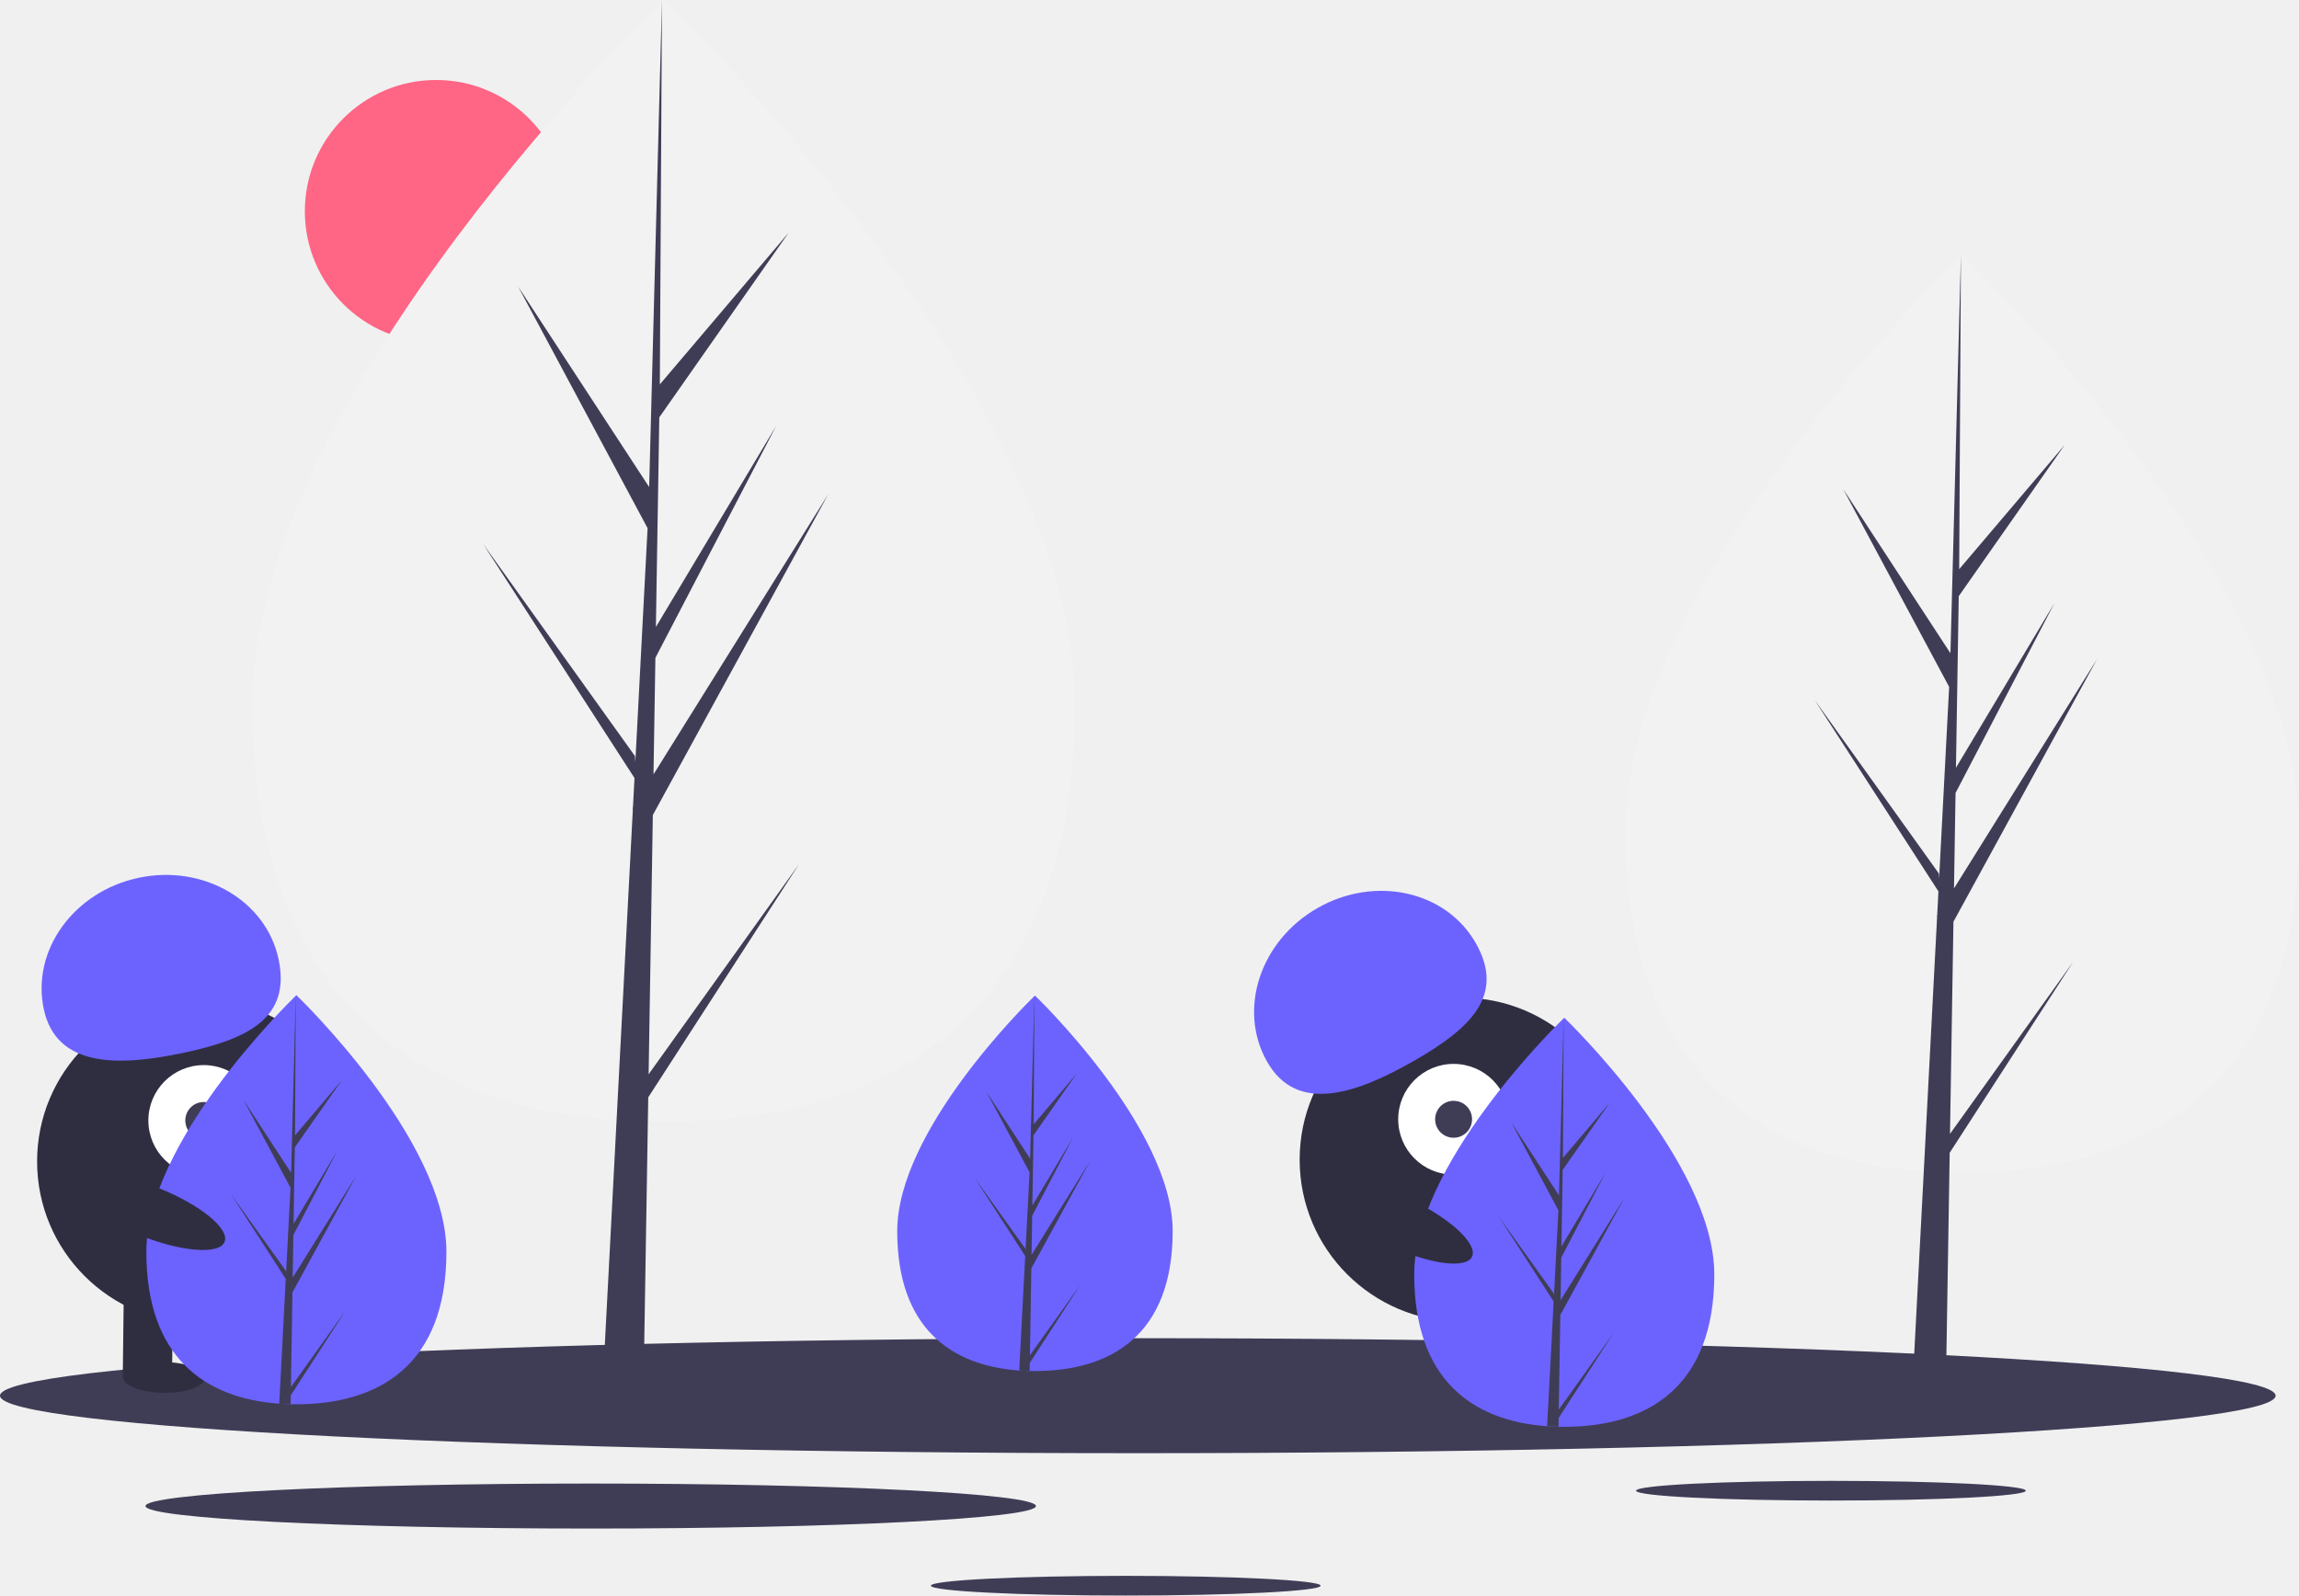
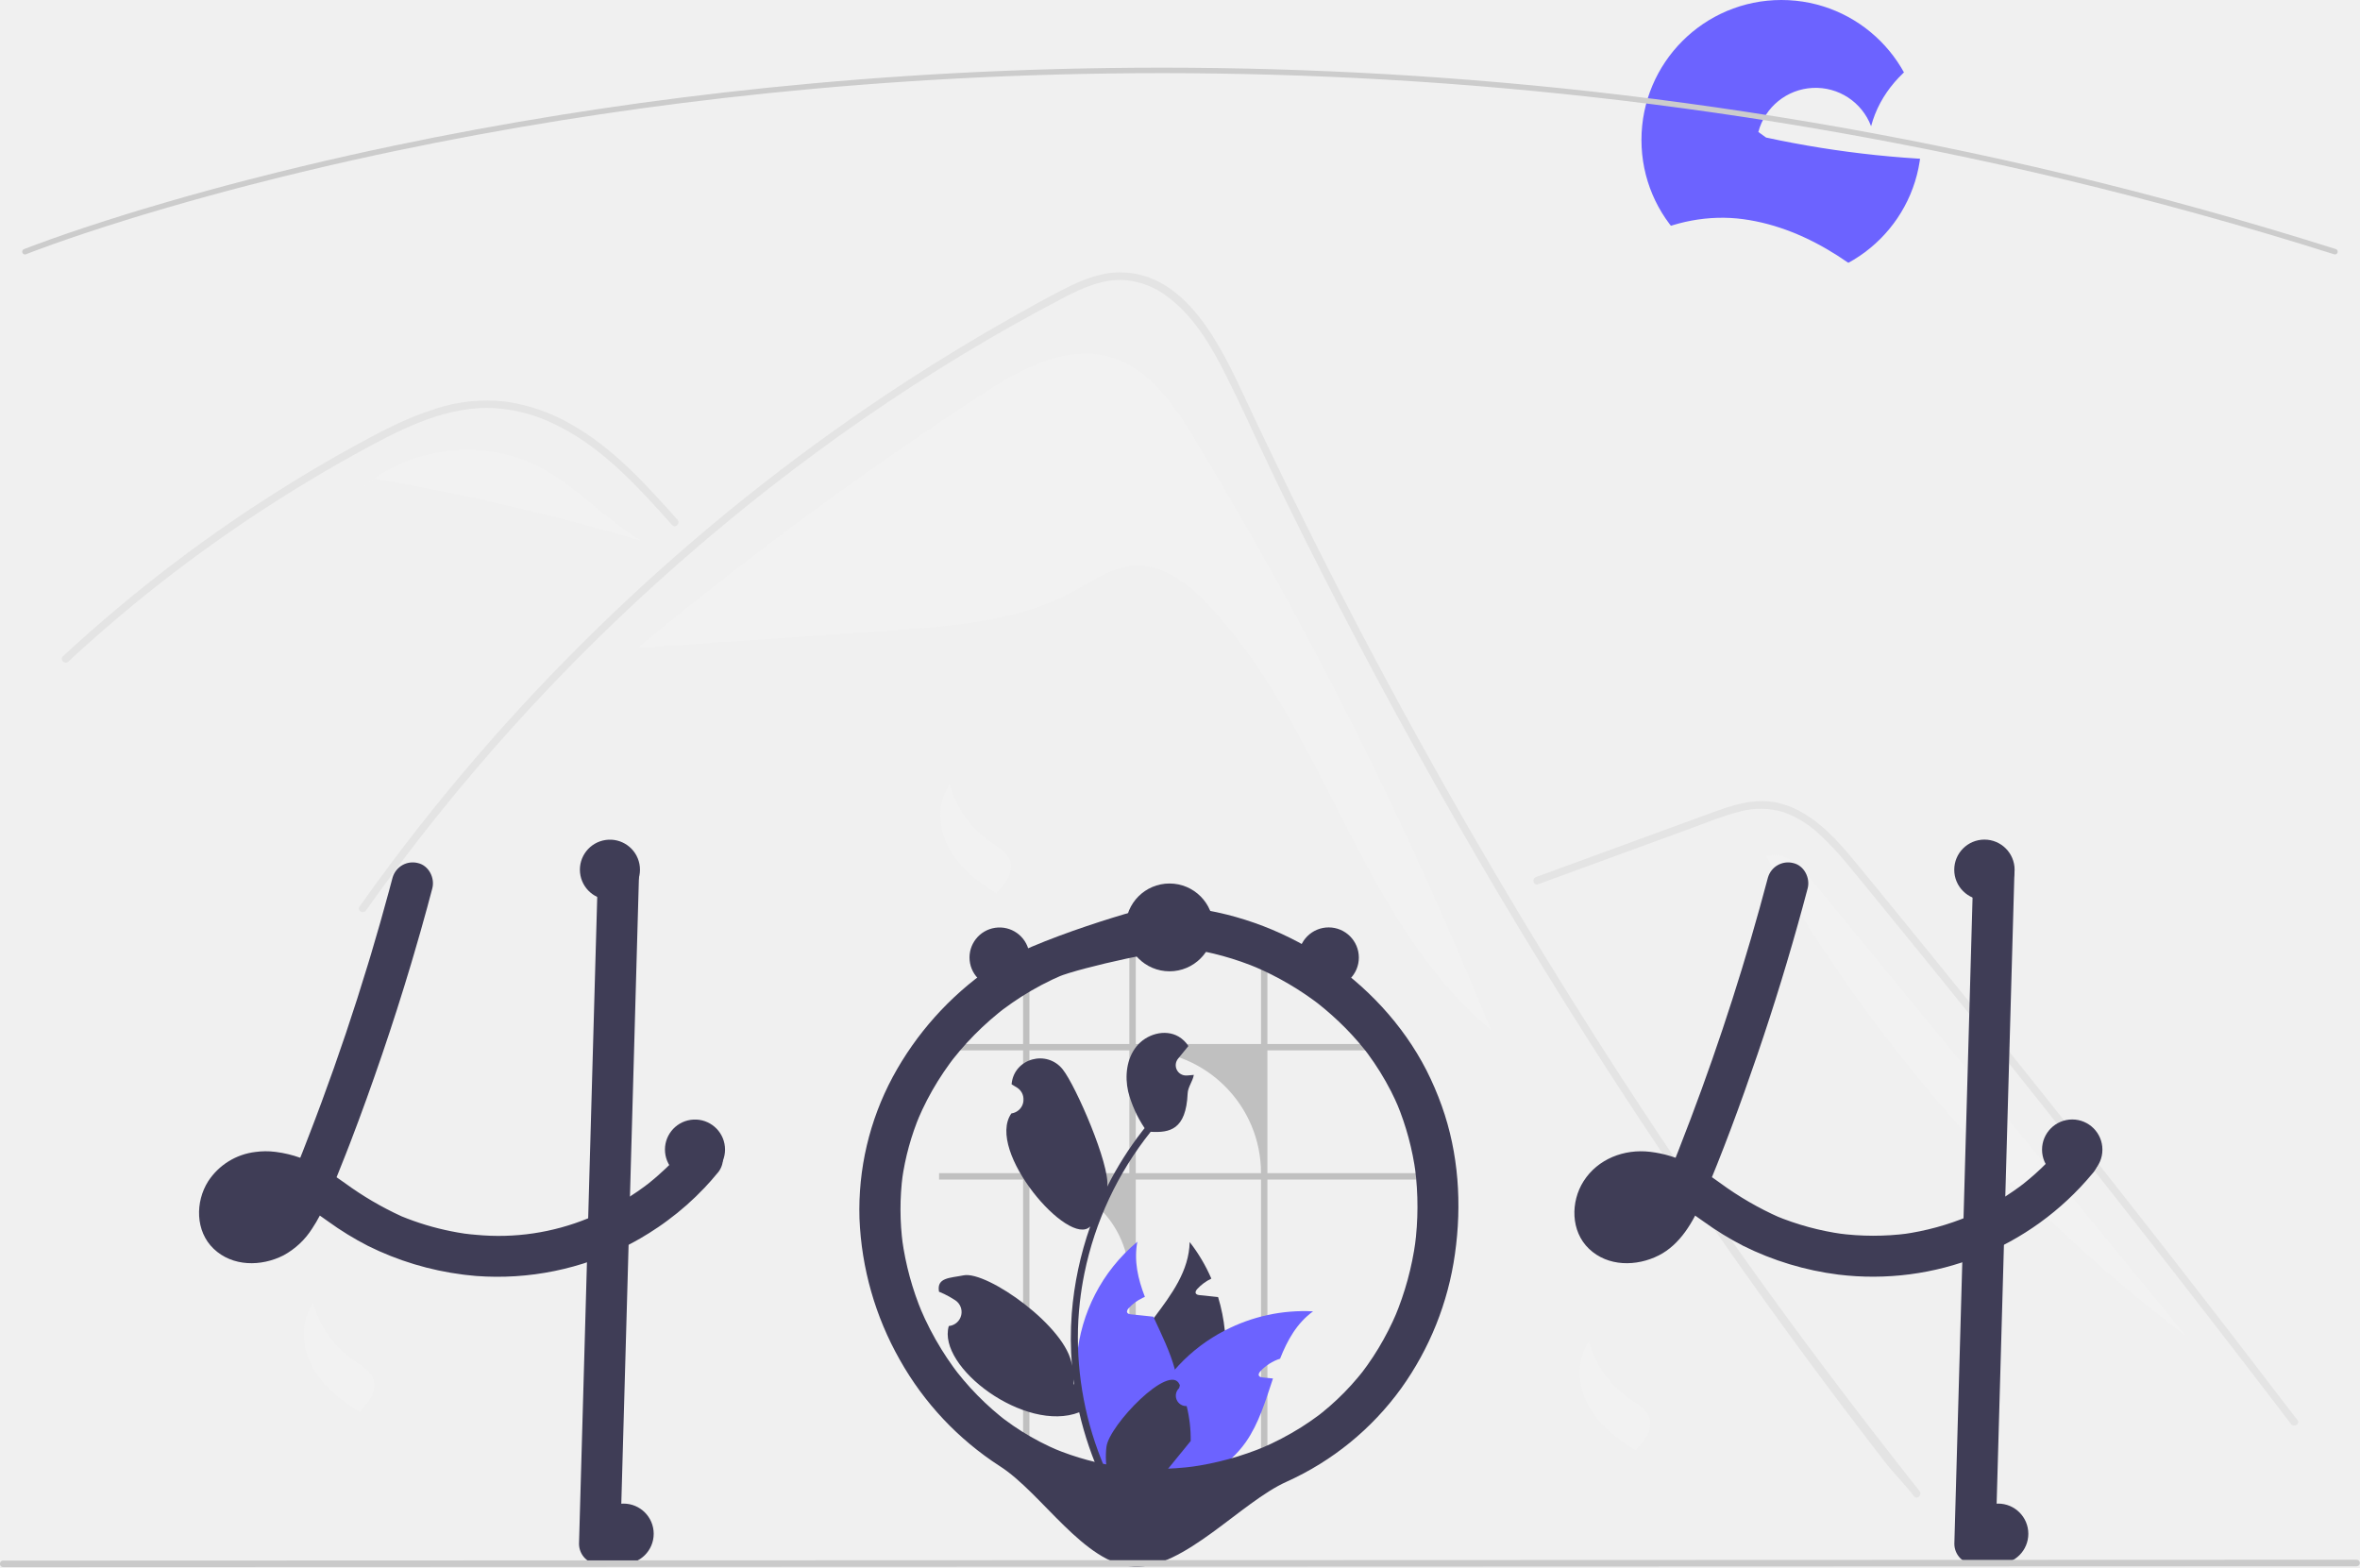
- <svg xmlns="http://www.w3.org/2000/svg" id="a706cf1c-1654-439b-8fcf-310eb7aa0e00" data-name="Layer 1" width="1120.592" height="777.916" viewBox="0 0 1120.592 777.916">
-   <circle cx="212.592" cy="103" r="64" fill="#ff6584" />
-   <path d="M563.68,404.164c0,151.011-89.774,203.739-200.516,203.739S162.649,555.175,162.649,404.164,363.165,61.042,363.165,61.042,563.68,253.152,563.68,404.164Z" transform="translate(-39.70387 -61.04208)" fill="#f2f2f2" />
-   <polygon points="316.156 523.761 318.21 397.378 403.674 241.024 318.532 377.552 319.455 320.725 378.357 207.605 319.699 305.687 319.699 305.687 321.359 203.481 384.433 113.423 321.621 187.409 322.658 0 316.138 248.096 316.674 237.861 252.547 139.704 315.646 257.508 309.671 371.654 309.493 368.625 235.565 265.329 309.269 379.328 308.522 393.603 308.388 393.818 308.449 394.99 293.29 684.589 313.544 684.589 315.974 535.005 389.496 421.285 316.156 523.761" fill="#3f3d56" />
-   <path d="M1160.296,466.014c0,123.61-73.484,166.77-164.132,166.77s-164.132-43.16-164.132-166.77S996.165,185.152,996.165,185.152,1160.296,342.404,1160.296,466.014Z" transform="translate(-39.70387 -61.04208)" fill="#f2f2f2" />
-   <polygon points="950.482 552.833 952.162 449.383 1022.119 321.4 952.426 433.154 953.182 386.639 1001.396 294.044 953.382 374.329 953.382 374.329 954.741 290.669 1006.369 216.952 954.954 277.514 955.804 124.11 950.467 327.188 950.906 318.811 898.414 238.464 950.064 334.893 945.173 428.327 945.027 425.847 884.514 341.294 944.844 434.608 944.232 446.293 944.123 446.469 944.173 447.428 931.764 684.478 948.343 684.478 950.332 562.037 1010.514 468.952 950.482 552.833" fill="#3f3d56" />
-   <ellipse cx="554.592" cy="680.479" rx="554.592" ry="28.034" fill="#3f3d56" />
-   <ellipse cx="892.445" cy="726.797" rx="94.989" ry="4.802" fill="#3f3d56" />
-   <ellipse cx="548.72" cy="773.114" rx="94.989" ry="4.802" fill="#3f3d56" />
-   <ellipse cx="287.944" cy="734.279" rx="217.014" ry="10.97" fill="#3f3d56" />
-   <circle cx="97.084" cy="566.27" r="79" fill="#2f2e41" />
-   <rect x="99.805" y="689.023" width="24" height="43" transform="translate(-31.32451 -62.31008) rotate(0.67509)" fill="#2f2e41" />
-   <rect x="147.802" y="689.589" width="24" height="43" transform="translate(-31.31452 -62.87555) rotate(0.67509)" fill="#2f2e41" />
-   <ellipse cx="119.546" cy="732.616" rx="7.5" ry="20" transform="translate(-654.1319 782.4795) rotate(-89.32491)" fill="#2f2e41" />
-   <ellipse cx="167.554" cy="732.182" rx="7.5" ry="20" transform="translate(-606.2547 830.0553) rotate(-89.32491)" fill="#2f2e41" />
-   <circle cx="99.319" cy="546.295" r="27" fill="#fff" />
-   <circle cx="99.319" cy="546.295" r="9" fill="#3f3d56" />
-   <path d="M61.026,552.946c-6.042-28.641,14.688-57.265,46.3-63.934s62.138,11.143,68.18,39.784-14.978,38.93-46.591,45.599S67.068,581.587,61.026,552.946Z" transform="translate(-39.70387 -61.04208)" fill="#6c63ff" />
-   <path d="M257.296,671.384c0,55.076-32.74,74.306-73.13,74.306q-1.404,0-2.803-.031c-1.871-.04-3.725-.129-5.556-.254-36.451-2.58-64.771-22.799-64.771-74.021,0-53.008,67.739-119.896,72.827-124.846l.009-.009c.196-.192.294-.285.294-.285S257.296,616.308,257.296,671.384Z" transform="translate(-39.70387 -61.04208)" fill="#6c63ff" />
-   <path d="M181.502,737.265l26.747-37.374-26.814,41.477-.071,4.291c-1.871-.04-3.725-.129-5.556-.254l2.883-55.103-.022-.428.049-.08.272-5.204-26.881-41.58,26.965,37.677.062,1.105,2.179-41.633-23.013-42.966,23.294,35.658,2.268-86.314.009-.294v.285l-.379,68.064,22.911-26.983-23.004,32.847-.606,37.276L204.185,621.958l-21.48,41.259-.339,20.723,31.056-49.791-31.171,57.023Z" transform="translate(-39.70387 -61.04208)" fill="#3f3d56" />
-   <circle cx="712.485" cy="565.415" r="79" fill="#2f2e41" />
-   <rect x="741.777" y="691.824" width="24" height="43" transform="translate(-215.9946 191.864) rotate(-17.08345)" fill="#2f2e41" />
-   <rect x="787.659" y="677.723" width="24" height="43" transform="matrix(0.95588, -0.29376, 0.29376, 0.95588, -209.8279, 204.7204)" fill="#2f2e41" />
-   <ellipse cx="767.887" cy="732.003" rx="20" ry="7.5" transform="translate(-220.8593 196.8331) rotate(-17.08345)" fill="#2f2e41" />
-   <ellipse cx="813.475" cy="716.946" rx="20" ry="7.5" transform="translate(-214.4248 209.561) rotate(-17.08345)" fill="#2f2e41" />
-   <circle cx="708.522" cy="545.71" r="27" fill="#fff" />
-   <circle cx="708.522" cy="545.71" r="9" fill="#3f3d56" />
-   <path d="M657.355,578.743c-14.49-25.433-3.478-59.016,24.594-75.009s62.576-8.341,77.065,17.093-2.391,41.644-30.463,57.637S671.845,604.176,657.355,578.743Z" transform="translate(-39.70387 -61.04208)" fill="#6c63ff" />
-   <path d="M611.296,661.299c0,50.557-30.054,68.21-67.13,68.21q-1.288,0-2.573-.029c-1.718-.037-3.419-.119-5.1-.233-33.461-2.368-59.457-20.929-59.457-67.948,0-48.659,62.181-110.059,66.852-114.603l.008-.008c.18-.176.27-.262.27-.262S611.296,610.742,611.296,661.299Z" transform="translate(-39.70387 -61.04208)" fill="#6c63ff" />
-   <path d="M541.72,721.774l24.553-34.307-24.614,38.074-.065,3.939c-1.718-.037-3.419-.119-5.1-.233l2.646-50.582-.02-.393.045-.074.249-4.777-24.675-38.168,24.753,34.585.057,1.014,2-38.217-21.125-39.44L541.806,625.928l2.082-79.232.008-.27v.262l-.348,62.48,21.031-24.769-21.117,30.152-.556,34.217,19.636-32.839-19.718,37.874-.311,19.023,28.508-45.706-28.614,52.344Z" transform="translate(-39.70387 -61.04208)" fill="#3f3d56" />
-   <path d="M875.296,682.384c0,55.076-32.74,74.306-73.13,74.306q-1.403,0-2.803-.031c-1.871-.04-3.725-.129-5.556-.254-36.451-2.58-64.771-22.799-64.771-74.021,0-53.008,67.739-119.896,72.827-124.846l.009-.009c.196-.192.294-.285.294-.285S875.296,627.308,875.296,682.384Z" transform="translate(-39.70387 -61.04208)" fill="#6c63ff" />
-   <path d="M799.502,748.265l26.747-37.374-26.814,41.477-.071,4.291c-1.871-.04-3.725-.129-5.556-.254l2.883-55.103-.022-.428.049-.08.272-5.204L770.108,654.011l26.965,37.677.062,1.105,2.179-41.633-23.013-42.966,23.294,35.658,2.268-86.314.009-.294v.285l-.379,68.064,22.911-26.983-23.004,32.847-.606,37.276L822.185,632.958l-21.48,41.259-.339,20.723,31.056-49.791-31.171,57.023Z" transform="translate(-39.70387 -61.04208)" fill="#3f3d56" />
-   <ellipse cx="721.517" cy="656.822" rx="12.4" ry="39.5" transform="translate(-220.8352 966.2232) rotate(-64.62574)" fill="#2f2e41" />
-   <ellipse cx="112.517" cy="651.822" rx="12.4" ry="39.5" transform="translate(-574.0794 452.7137) rotate(-68.15829)" fill="#2f2e41" />
+ <svg xmlns="http://www.w3.org/2000/svg" data-name="Layer 1" width="860.131" height="571.148" viewBox="0 0 860.131 571.148">
+   <path d="M605.67,324.953c-7.669-12.684-16.757-26.228-30.99-30.37-16.482-4.796-33.413,4.732-47.775,14.135a1392.157,1392.157,0,0,0-123.893,91.283l.043.492q46.226-3.188,92.451-6.376c22.265-1.535,45.296-3.283,64.972-13.816,7.467-3.997,14.745-9.336,23.206-9.708,10.512-.462,19.677,6.879,26.88,14.549,42.607,45.371,54.937,114.754,102.738,154.616A1516.995,1516.995,0,0,0,605.67,324.953Z" transform="translate(-169.9343 -164.426)" fill="#f2f2f2" />
+   <path d="M867.571,709.781c-4.712-5.95-6.637-7.343-11.285-13.348q-56.764-73.416-106.708-151.792-33.924-53.23-64.483-108.504-14.549-26.278-28.3-52.969-10.67-20.695-20.865-41.638c-1.944-3.988-3.832-7.994-5.711-12.009-4.428-9.442-8.773-18.93-13.439-28.244-5.317-10.616-11.789-21.745-21.553-28.877a29.405,29.405,0,0,0-15.319-5.895c-7.948-.513-15.282,2.769-22.176,6.353-50.439,26.301-97.659,59.276-140.37,96.798A730.778,730.778,0,0,0,303.322,496.247c-1.008,1.439-3.392.064-2.374-1.384q6.009-8.498,12.257-16.813A734.817,734.817,0,0,1,500.805,303.064q18.248-11.826,37.183-22.542c6.362-3.603,12.752-7.16,19.251-10.497,6.371-3.273,13.137-6.215,20.416-6.325,24.77-.385,37.595,27.667,46.405,46.542q4.153,8.911,8.406,17.766,16.075,33.621,33.387,66.628,10.685,20.379,21.837,40.52,34.707,62.718,73.779,122.897c34.506,53.143,68.737,100.089,108.046,149.785C870.596,709.213,868.662,711.175,867.571,709.781Z" transform="translate(-169.9343 -164.426)" fill="#e4e4e4" />
+   <path d="M414.916,355.804c-1.439-1.604-2.869-3.209-4.318-4.813-11.422-12.633-23.679-25.118-39.364-32.361a57.11,57.11,0,0,0-23.927-5.546c-8.562.028-16.932,2.273-24.843,5.418-3.74,1.494-7.398,3.19-11.001,4.996-4.116,2.072-8.159,4.281-12.183,6.509q-11.331,6.27-22.368,13.091-21.961,13.572-42.546,29.216-10.671,8.113-20.902,16.758-9.516,8.031-18.646,16.492c-1.302,1.201-3.245-.743-1.944-1.943,1.604-1.494,3.227-2.979,4.85-4.446q6.875-6.215,13.971-12.193,12.939-10.918,26.549-20.993,21.163-15.676,43.783-29.225,11.304-6.765,22.918-12.963c2.338-1.247,4.703-2.466,7.096-3.621a113.116,113.116,0,0,1,16.868-6.866,60.006,60.006,0,0,1,25.476-2.503,66.327,66.327,0,0,1,23.505,8.131c15.401,8.608,27.346,21.919,38.97,34.909C418.033,355.171,416.099,357.124,414.916,355.804Z" transform="translate(-169.9343 -164.426)" fill="#e4e4e4" />
+   <path d="M730.477,486.711l36.905-13.498,18.323-6.702c5.968-2.183,11.921-4.667,18.09-6.23a28.539,28.539,0,0,1,16.374.209,37.738,37.738,0,0,1,12.771,7.917,103.64,103.64,0,0,1,10.475,11.186c3.989,4.794,7.92,9.639,11.868,14.467q24.441,29.891,48.563,60.041,24.121,30.15,47.92,60.556,23.857,30.48,47.385,61.216,2.882,3.765,5.76,7.534c1.06,1.388,3.449.02,2.375-1.388Q983.582,650.974,959.549,620.184q-24.092-30.864-48.516-61.466-24.424-30.601-49.179-60.937-6.167-7.558-12.354-15.099c-3.48-4.241-6.92-8.527-10.736-12.474-7.005-7.245-15.758-13.648-26.234-13.822-6.16-.102-12.121,1.852-17.844,3.923-6.17,2.232-12.325,4.506-18.486,6.759l-37.163,13.592-9.291,3.398c-1.649.603-.937,3.262.731,2.652Z" transform="translate(-169.9343 -164.426)" fill="#e4e4e4" />
+   <path d="M366.377,334.526c-18.754-9.639-42.771-7.751-60.005,4.291a855.847,855.847,0,0,1,97.371,22.726C390.46,353.759,380.07,341.563,366.377,334.526Z" transform="translate(-169.9343 -164.426)" fill="#f2f2f2" />
+   <path d="M306.188,338.784l-3.61,2.935c1.221-1.027,2.491-1.99,3.795-2.901C306.311,338.807,306.249,338.795,306.188,338.784Z" transform="translate(-169.9343 -164.426)" fill="#f2f2f2" />
+   <path d="M831.549,486.846c-3.633-4.422-7.56-9.052-12.994-10.848l-5.073.2A575.436,575.436,0,0,0,966.749,651.418Q899.149,569.132,831.549,486.846Z" transform="translate(-169.9343 -164.426)" fill="#f2f2f2" />
+   <path d="M516.084,450.367A37.481,37.481,0,0,0,531.015,471.325c2.82,1.92,6.157,3.762,7.122,7.035a8.379,8.379,0,0,1-.874,6.15,24.884,24.884,0,0,1-3.861,5.041l-.137.512c-6.998-4.147-13.656-9.393-17.522-16.551s-4.406-16.539.341-23.145" transform="translate(-169.9343 -164.426)" fill="#f2f2f2" />
+   <path d="M749.084,653.367A37.481,37.481,0,0,0,764.015,674.325c2.82,1.92,6.157,3.762,7.122,7.035a8.379,8.379,0,0,1-.874,6.15,24.884,24.884,0,0,1-3.861,5.041l-.137.512c-6.998-4.147-13.656-9.393-17.522-16.551s-4.406-16.539.341-23.145" transform="translate(-169.9343 -164.426)" fill="#f2f2f2" />
+   <path d="M284.084,639.367A37.481,37.481,0,0,0,299.015,660.325c2.82,1.92,6.157,3.762,7.122,7.035a8.379,8.379,0,0,1-.874,6.15,24.884,24.884,0,0,1-3.861,5.041l-.137.512c-6.998-4.147-13.656-9.393-17.522-16.551s-4.406-16.539.341-23.145" transform="translate(-169.9343 -164.426)" fill="#f2f2f2" />
+   <circle cx="649.249" cy="51" r="51" fill="#6c63ff" />
+   <path d="M911.219,176.296c-24.717-3.341-52.935,10.019-59.341,34.124a21.597,21.597,0,0,0-41.094,2.109l2.83,2.027a372.275,372.275,0,0,0,160.659-.726C957.079,195.76,935.935,179.637,911.219,176.296Z" transform="translate(-169.9343 -164.426)" fill="#f0f0f0" />
+   <path d="M805.219,244.296c-24.717-3.341-52.935,10.019-59.341,34.124a21.597,21.597,0,0,0-41.094,2.109l2.83,2.027a372.275,372.275,0,0,0,160.659-.726C851.079,263.76,829.935,247.637,805.219,244.296Z" transform="translate(-169.9343 -164.426)" fill="#f0f0f0" />
+   <path d="M1020.946,257.154a.982.982,0,0,1-.302-.047C756.237,173.489,523.199,184.424,374.264,208.321c-20.269,3.251-40.591,7.006-60.404,11.161-5.058,1.06-10.306,2.195-15.597,3.378-6.319,1.407-12.554,2.856-18.532,4.306q-3.873.917-7.595,1.849c-3.758.928-7.572,1.895-11.66,2.957-4.568,1.178-9.209,2.413-13.797,3.672a.442.442,0,0,1-.051.015l0.0.001c-5.183,1.415-10.338,2.871-15.323,4.325-2.698.779-5.304,1.548-7.799,2.307-.279.077-.526.151-.776.228l-.536.163c-.311.095-.617.188-.924.275l-.02.006 0.0.001-.812.252c-.968.293-1.912.579-2.841.864-24.545,7.566-38.038,12.949-38.171,13.002a1,1,0,1,1-.744-1.856c.134-.053,13.693-5.463,38.328-13.058.932-.286,1.879-.572,2.85-.866l.754-.234c.026-.01.052-.018.078-.025.305-.087.61-.18.919-.273l.537-.163c.268-.081.531-.161.801-.235,2.479-.754,5.093-1.524,7.798-2.307,4.987-1.455,10.147-2.911,15.334-4.328.016-.006.033-.01.049-.015v-.001c4.604-1.263,9.263-2.503,13.845-3.685,4.094-1.063,7.915-2.032,11.68-2.962q3.738-.93,7.609-1.853c5.985-1.451,12.233-2.902,18.563-4.312,5.299-1.184,10.556-2.322,15.622-3.383,19.843-4.162,40.198-7.923,60.497-11.179C523.096,182.415,756.467,171.463,1021.246,255.201a1.0 1,0,0,1-.301,1.953Z" transform="translate(-169.9343 -164.426)" fill="#ccc" />
+   <path d="M432.923,584.266a6.729,6.729,0,0,0-1.7-2.67,6.43,6.43,0,0,0-.92-.71c-2.61-1.74-6.51-2.13-8.99,0a5.81,5.81,0,0,0-.69.71q-1.11,1.365-2.28,2.67c-1.28,1.46-2.59,2.87-3.96,4.24-.39.38-.78.77-1.18,1.15-.23.23-.46.45-.69.67-.88.84-1.78,1.65-2.69,2.45-.48.43-.96.85-1.45,1.26-.73.61-1.46,1.22-2.2,1.81-.07.05-.14.1-.21.16-.02.01-.03.03-.05.04-.01,0-.02,0-.03.02a.179.179,0,0,0-.07.05c-.22.15-.37.25-.48.34.04-.02.08-.05.12-.07-.18.14-.37.28-.55.42-1.75,1.29-3.54,2.53-5.37,3.69a99.21,99.21,0,0,1-14.22,7.55c-.33.13-.67.27-1.01.4a85.97,85.97,0,0,1-40.85,6.02q-2.13-.165-4.26-.45c-1.64-.24-3.27-.53-4.89-.86a97.932,97.932,0,0,1-18.02-5.44,118.652,118.652,0,0,1-20.66-12.12c-1-.71-2.01-1.42-3.02-2.11,1.15-2.82,2.28-5.64,3.38-8.48.55-1.37,1.08-2.74,1.6-4.12,4.09-10.63,7.93-21.36,11.61-32.13q5.58-16.365,10.53-32.92.51-1.68.99-3.36,2.595-8.745,4.98-17.53c.15-.57.31-1.13.45-1.7q.69-2.52,1.35-5.04c1-3.79-1.26-8.32-5.24-9.23a7.634,7.634,0,0,0-9.22,5.24c-.43,1.62-.86,3.23-1.3,4.85q-3.165,11.745-6.66,23.41-.51,1.68-1.02,3.36-7.71,25.41-16.93,50.31-1.11,3.015-2.25,6.01c-.37.98-.74,1.96-1.12,2.94-.73,1.93-1.48,3.86-2.23,5.79-.43,1.13-.87,2.26-1.31,3.38-.29.71-.57,1.42-.85,2.12a41.809,41.809,0,0,0-8.81-2.12l-.48-.06a27.397,27.397,0,0,0-7.01.06,23.914,23.914,0,0,0-17.24,10.66c-4.77,7.51-4.71,18.25,1.98,24.63,6.89,6.57,17.32,6.52,25.43,2.41a28.351,28.351,0,0,0,10.52-9.86,50.569,50.569,0,0,0,2.74-4.65c.21.14.42.28.63.43.8.56,1.6,1.13,2.39,1.69a111.738,111.738,0,0,0,14.51,8.91,108.359,108.359,0,0,0,34.62,10.47c.27.03.53.07.8.1,1.33.17,2.67.3,4.01.41a103.782,103.782,0,0,0,55.58-11.36q2.175-1.125,4.31-2.36,3.315-1.92,6.48-4.08c1.15-.78,2.27-1.57,3.38-2.4a101.042,101.042,0,0,0,13.51-11.95q2.355-2.475,4.51-5.11a8.061,8.061,0,0,0,2.2-5.3A7.564,7.564,0,0,0,432.923,584.266Zm-165.59,23.82c.21-.15.42-.31.62-.47C267.893,607.766,267.603,607.936,267.333,608.086Zm3.21-3.23c-.23.26-.44.52-.67.78a23.366,23.366,0,0,1-2.25,2.2c-.11.1-.23.2-.35.29a.01.01,0,0,0-.01.01,3.804,3.804,0,0,0-.42.22q-.645.39-1.32.72a17.005,17.005,0,0,1-2.71.75,16.799,16.799,0,0,1-2.13.02h-.02a14.823,14.823,0,0,1-1.45-.4c-.24-.12-.47-.26-.7-.4-.09-.08-.17-.16-.22-.21a2.44,2.44,0,0,1-.27-.29.01.01,0,0,0-.01-.01c-.11-.2-.23-.4-.34-.6a.031.031,0,0,1-.01-.02c-.08-.25-.15-.51-.21-.77a12.511,12.511,0,0,1,.01-1.37,13.467,13.467,0,0,1,.54-1.88,11.068,11.068,0,0,1,.69-1.26c.02-.04.12-.2.23-.38.01-.01.01-.01.01-.02.15-.17.3-.35.46-.51.27-.3.56-.56.85-.83a18.022,18.022,0,0,1,1.75-1.01,19.481,19.481,0,0,1,2.93-.79,24.989,24.989,0,0,1,4.41.04,30.301,30.301,0,0,1,4.1,1.01,36.945,36.945,0,0,1-2.77,4.54C270.623,604.746,270.583,604.806,270.543,604.856Zm-11.12-3.29a2.18,2.18,0,0,1-.31.39A1.409,1.409,0,0,1,259.423,601.566Z" transform="translate(-169.9343 -164.426)" fill="#3f3d56" />
+   <path d="M402.863,482.136q-.135,4.71-.27,9.42-.285,10.455-.59,20.92-.315,11.775-.66,23.54-.165,6.075-.34,12.15-.465,16.365-.92,32.72c-.03,1.13-.07,2.25-.1,3.38q-.225,8.115-.45,16.23-.255,8.805-.5,17.61-.18,6.6-.37,13.21-1.35,47.895-2.7,95.79a7.648,7.648,0,0,1-7.5,7.5,7.561,7.561,0,0,1-7.5-7.5q.75-26.94,1.52-53.88.675-24.36,1.37-48.72.225-8.025.45-16.06.345-12.09.68-24.18c.03-1.13.07-2.25.1-3.38.02-.99.05-1.97.08-2.96q.66-23.475,1.32-46.96.27-9.24.52-18.49.3-10.545.6-21.08c.09-3.09.17-6.17.26-9.26a7.648,7.648,0,0,1,7.5-7.5A7.561,7.561,0,0,1,402.863,482.136Z" transform="translate(-169.9343 -164.426)" fill="#3f3d56" />
+   <path d="M814.291,484.217a893.238,893.238,0,0,1-28.161,87.941c-3.007,7.946-6.083,15.877-9.371,23.712l.756-1.792a54.583,54.583,0,0,1-5.59,10.612q-.229.321-.467.636,1.166-1.49.443-.589c-.254.301-.505.602-.768.895a23.664,23.664,0,0,1-2.249,2.203q-.301.258-.612.504l.938-.729c-.109.257-.873.597-1.111.743a18.254,18.254,0,0,1-2.405,1.219l1.792-.756a19.086,19.086,0,0,1-4.231,1.161l1.994-.268a17.021,17.021,0,0,1-4.298.046l1.994.268a14.002,14.002,0,0,1-3.405-.917l1.792.756a12.012,12.012,0,0,1-1.679-.896c-.271-.177-1.105-.809-.015.025,1.133.866.146.074-.088-.156-.194-.192-.37-.4-.56-.595-.882-.905.996,1.557.397.499a18.182,18.182,0,0,1-.878-1.637l.756,1.792a11.925,11.925,0,0,1-.728-2.651l.268,1.994a13.651,13.651,0,0,1-.003-3.405l-.268,1.994a15.964,15.964,0,0,1,.995-3.68l-.756,1.792a16.729,16.729,0,0,1,1.178-2.298,6.729,6.729,0,0,1,.729-1.071c.049.016-1.269,1.513-.569.757.183-.198.354-.406.539-.602.296-.314.614-.601.926-.898,1.045-.994-1.462.966-.257.179a19.049,19.049,0,0,1,2.749-1.499l-1.792.756a20.311,20.311,0,0,1,4.995-1.34l-1.994.268a25.628,25.628,0,0,1,6.461.076l-1.994-.268a33.211,33.211,0,0,1,7.892,2.22l-1.792-.756c5.39,2.314,10.163,5.749,14.928,9.118a111.95,111.95,0,0,0,14.506,8.906,108.388,108.388,0,0,0,34.622,10.474,103.933,103.933,0,0,0,92.586-36.752,8.078,8.078,0,0,0,2.197-5.303,7.632,7.632,0,0,0-2.197-5.303c-2.752-2.526-7.949-3.239-10.607,0a95.636,95.636,0,0,1-8.107,8.727q-2.017,1.914-4.142,3.71-1.214,1.026-2.461,2.011c-.393.311-1.619,1.138.263-.197-.431.306-.845.64-1.271.955a99.269,99.269,0,0,1-20.332,11.565l1.792-.756a96.836,96.836,0,0,1-24.171,6.622l1.994-.268a97.643,97.643,0,0,1-25.754-.038l1.994.268a99.8,99.8,0,0,1-24.857-6.77l1.792.756a116.025,116.025,0,0,1-21.736-12.591,86.877,86.877,0,0,0-11.113-6.994,42.824,42.824,0,0,0-14.438-4.389c-9.439-1.111-19.057,2.566-24.246,10.72-4.776,7.505-4.714,18.244,1.974,24.625,6.888,6.572,17.318,6.517,25.436,2.406,7.817-3.959,12.513-12.185,15.815-19.942,7.431-17.455,14.01-35.314,20.14-53.263q9.097-26.637,16.499-53.813.917-3.366,1.807-6.739c1.001-3.789-1.261-8.32-5.238-9.226a7.633,7.633,0,0,0-9.226,5.238Z" transform="translate(-169.9343 -164.426)" fill="#3f3d56" />
+   <path d="M889.124,482.136l-2.7,95.793-2.685,95.294-1.518,53.884a7.565,7.565,0,0,0,7.5,7.5,7.649,7.649,0,0,0,7.5-7.5l2.7-95.793,2.685-95.294,1.518-53.884a7.565,7.565,0,0,0-7.5-7.5,7.649,7.649,0,0,0-7.5,7.5Z" transform="translate(-169.9343 -164.426)" fill="#3f3d56" />
+   <path d="M629.526,700.361h2.329V594.319h54.329v-2.323H631.855V547.252H673.81q-.923-1.173-1.899-2.317H631.855V515.382c-.77-.328-1.547-.645-2.329-.944V544.935h-45.652V507.07c-.782.036-1.553.09-2.329.155v37.71h-36.42V516.684c-.782.346-1.553.711-2.317,1.093V544.935h-30.616v2.317h30.616v44.744h-30.616v2.323h30.616V700.361h2.317V594.319a36.413,36.413,0,0,1,36.42,36.42v69.622h2.329V594.319h45.652Zm-84.401-108.365V547.252h36.42v44.744Zm38.749,0V547.252h.914a44.741,44.741,0,0,1,44.738,44.744Z" transform="translate(-169.9343 -164.426)" opacity="0.2" />
+   <path d="M615.303,668.566a63.059,63.059,0,0,1-20.05,33.7c-.74.64-1.48,1.26-2.25,1.87q-2.805.255-5.57.52c-1.53.14-3.04.29-4.54.43l-.27.03-.19-1.64-.76-6.64a37.623,37.623,0,0,1-3.3-32.44c2.64-7.12,7.42-13.41,12.12-19.65,6.49-8.62,12.8-17.14,13.03-27.65a60.544,60.544,0,0,1,7.9,13.33,16.432,16.432,0,0,0-5.12,3.77c-.41.45-.82,1.08-.54,1.62.24.46.84.57,1.36.63,1.25.13,2.51.26,3.76.39,1,.11,2,.21,3,.32a63.99,63.99,0,0,1,2.45,12.18A61.189,61.189,0,0,1,615.303,668.566Z" transform="translate(-169.9343 -164.426)" fill="#3f3d56" />
+   <path d="M648.503,642.356c-5.9,4.29-9.35,10.46-12.03,17.26a16.628,16.628,0,0,0-7.17,4.58c-.41.45-.82,1.08-.54,1.62.24.46.84.57,1.36.63,1.25.13,2.51.26,3.76.39-2.68,8.04-5.14,16.36-9.88,23.15a36.989,36.989,0,0,1-12.03,10.91,38.492,38.492,0,0,1-4.02,1.99q-7.62.585-14.95,1.25-2.805.255-5.57.52c-1.53.14-3.04.29-4.54.43q-.015-.825,0-1.65a63.304,63.304,0,0,1,15.25-39.86c.45-.52.91-1.03,1.38-1.54a61.792,61.792,0,0,1,16.81-12.7A62.654,62.654,0,0,1,648.503,642.356Z" transform="translate(-169.9343 -164.426)" fill="#6c63ff" />
+   <path d="M589.163,699.526l-1.15,3.4-.58,1.73c-1.53.14-3.04.29-4.54.43l-.27.03c-1.66.17-3.31.34-4.96.51-.43-.5-.86-1.01-1.28-1.53a62.03,62.03,0,0,1,8.07-87.11c-1.32,6.91.22,13.53,2.75,20.1-.27.11-.53.22-.78.34a16.432,16.432,0,0,0-5.12,3.77c-.41.45-.82,1.08-.54,1.62.24.46.84.57,1.36.63,1.25.13,2.51.26,3.76.39,1,.11,2,.21,3,.32q.705.075,1.41.15c.07.15.13.29.2.44,2.85,6.18,5.92,12.39,7.65,18.83a43.666,43.666,0,0,1,1.02,4.91A37.604,37.604,0,0,1,589.163,699.526Z" transform="translate(-169.9343 -164.426)" fill="#6c63ff" />
+   <path d="M689.821,554.487c-8.609-16.792-21.946-30.921-37.632-41.304a114.237,114.237,0,0,0-52.563-18.38q-3.69-.335-7.399-.393c-2.921-.044-46.866,12.632-61.587,22.982a114.295,114.295,0,0,0-35.333,39.527,102.5,102.5,0,0,0-12.126,51.633,113.564,113.564,0,0,0,14.703,51.476,110.475,110.475,0,0,0,36.444,38.746C549.667,708.561,565.074,734.51,583.183,735.426c18.246.923,39.054-23.555,55.695-30.987a104.425,104.425,0,0,0,41.726-34.005,110.25,110.25,0,0,0,19.599-48.948c2.574-18.083,1.374-36.733-4.801-54.016a111.86,111.86,0,0,0-5.58-12.983c-1.78-3.505-6.996-4.796-10.261-2.691a7.68,7.68,0,0,0-2.691,10.261q1.568,3.088,2.915,6.278l-.756-1.792a101.151,101.151,0,0,1,6.876,25.538l-.268-1.994a109.229,109.229,0,0,1-.066,28.683l.268-1.994a109.734,109.734,0,0,1-7.555,27.674l.756-1.792a104.212,104.212,0,0,1-6.672,13.098q-1.923,3.186-4.081,6.222c-.632.888-1.283,1.761-1.939,2.631-.856,1.136,1.167-1.483.282-.369-.151.19-.3.38-.452.569q-.681.852-1.382,1.688a93.613,93.613,0,0,1-10.176,10.384q-1.366,1.192-2.778,2.331c-.469.378-.932.773-1.421,1.125.019-.013,1.58-1.199.656-.511-.29.216-.579.436-.87.652q-2.91,2.156-5.974,4.092a103.485,103.485,0,0,1-14.756,7.713l1.792-.756a109.215,109.215,0,0,1-27.597,7.552l1.994-.268a108.154,108.154,0,0,1-28.589.051l1.994.268a99.835,99.835,0,0,1-25.095-6.784l1.792.756a93.643,93.643,0,0,1-13.416-6.991q-3.174-2-6.184-4.247c-.286-.214-.57-.43-.855-.645-.915-.691.658.51.67.518a19.169,19.169,0,0,1-1.535-1.225q-1.454-1.184-2.861-2.422a101.989,101.989,0,0,1-10.493-10.709q-1.213-1.434-2.374-2.911c-.335-.426-.947-1.29.404.529-.178-.239-.362-.474-.542-.712q-.647-.858-1.276-1.728-2.203-3.048-4.188-6.246a109.29,109.29,0,0,1-7.805-15.108l.756,1.792a106.588,106.588,0,0,1-7.34-26.837l.268,1.994a97.866,97.866,0,0,1-.048-25.636l-.268,1.994A94.673,94.673,0,0,1,505.276,570.55l-.756,1.792a101.557,101.557,0,0,1,7.195-13.856q2.066-3.323,4.378-6.485.525-.718,1.062-1.428c.324-.428,1.215-1.493-.305.388.149-.184.293-.374.439-.56q1.269-1.608,2.6-3.165A107.402,107.402,0,0,1,530.772,536.215q1.474-1.292,2.995-2.529.691-.562,1.391-1.113c.187-.147.376-.291.562-.439-1.997,1.59-.555.433-.102.093q3.134-2.348,6.435-4.461a103.644,103.644,0,0,1,15.387-8.108l-1.792.756c7.76-3.258,42.141-10.949,48.394-10.11l-1.994-.268A106.225,106.225,0,0,1,628.768,517.419l-1.792-.756a110.313,110.313,0,0,1,12.6,6.329q3.043,1.784,5.967,3.763,1.384.937,2.738,1.915.677.489,1.346.989c.248.185.494.373.741.558,1.039.779-1.431-1.128-.342-.267a110.843,110.843,0,0,1,10.368,9.253q2.401,2.445,4.637,5.045,1.147,1.334,2.246,2.708c.364.455,1.605,2.101.084.085.372.493.747.982,1.114,1.479a97.977,97.977,0,0,1,8.392,13.538c1.793,3.498,6.987,4.802,10.261,2.691A7.677,7.677,0,0,0,689.821,554.487Z" transform="translate(-169.9343 -164.426)" fill="#3f3d56" />
+   <path d="M602.431,676.882a3.78,3.78,0,0,1-2.739-6.551c.095-.379.164-.651.259-1.03q-.051-.124-.103-.247c-3.48-8.298-25.685,14.833-26.645,22.632a30.029,30.029,0,0,0,.527,10.328A120.392,120.392,0,0,1,562.778,652.01a116.202,116.202,0,0,1,.721-12.963q.597-5.293,1.657-10.511a121.787,121.787,0,0,1,24.151-51.616c6.874.384,12.898-.663,13.48-13.985.103-2.37,1.861-4.422,2.248-6.756-.656.086-1.323.14-1.979.183-.204.011-.42.021-.624.032l-.077.003a3.745,3.745,0,0,1-3.076-6.101q.425-.523.851-1.046c.43-.538.871-1.065,1.302-1.603a1.865,1.865,0,0,0,.14-.161c.495-.613.99-1.216,1.485-1.829a10.829,10.829,0,0,0-3.55-3.432c-4.959-2.905-11.801-.893-15.384,3.593-3.593,4.486-4.271,10.779-3.023,16.384a43.398,43.398,0,0,0,6.003,13.383c-.269.344-.549.678-.818,1.022a122.574,122.574,0,0,0-12.794,20.268c1.016-7.939-11.412-36.608-16.218-42.681-5.773-7.294-17.611-4.111-18.628,5.136q-.015.134-.029.268,1.071.604,2.096,1.282a5.127,5.127,0,0,1-2.067,9.33l-.105.016c-9.556,13.644,21.077,49.155,28.745,41.181a125.11,125.11,0,0,0-6.734,31.693,118.664,118.664,0,0,0,.086,19.16l-.032-.226C558.902,648.154,529.674,627.514,521.139,629.233c-4.917.99-9.76.765-9.013,5.725q.018.119.036.237a34.442,34.442,0,0,1,3.862,1.861q1.071.604,2.096,1.282a5.127,5.127,0,0,1-2.067,9.33l-.105.016c-.075.011-.14.022-.215.032-4.35,14.966,27.907,39.12,47.518,31.435h.011a125.075,125.075,0,0,0,8.402,24.528H601.679c.108-.334.204-.678.301-1.011a34.102,34.102,0,0,1-8.305-.495c2.227-2.733,4.454-5.487,6.681-8.219a1.861,1.861,0,0,0,.14-.161c1.13-1.398,2.27-2.786,3.399-4.185l.001-.002a49.952,49.952,0,0,0-1.464-12.725Zm-34.371-67.613.016-.021-.016.043Zm-6.648,59.932-.258-.581c.011-.42.011-.839,0-1.269,0-.118-.021-.237-.021-.355.097.742.183,1.485.29,2.227Z" transform="translate(-169.9343 -164.426)" fill="#3f3d56" />
+   <circle cx="95.249" cy="439" r="11" fill="#3f3d56" />
+   <circle cx="227.249" cy="559" r="11" fill="#3f3d56" />
+   <circle cx="728.249" cy="559" r="11" fill="#3f3d56" />
+   <circle cx="755.249" cy="419" r="11" fill="#3f3d56" />
+   <circle cx="723.249" cy="317" r="11" fill="#3f3d56" />
+   <path d="M434.183,583.426a10.949,10.949,0,1,1-.21-2.16A10.992,10.992,0,0,1,434.183,583.426Z" transform="translate(-169.9343 -164.426)" fill="#3f3d56" />
+   <circle cx="484.249" cy="349" r="11" fill="#3f3d56" />
+   <path d="M545.183,513.426a10.949,10.949,0,1,1-.21-2.16A10.992,10.992,0,0,1,545.183,513.426Z" transform="translate(-169.9343 -164.426)" fill="#3f3d56" />
+   <path d="M403.183,481.426a10.949,10.949,0,1,1-.21-2.16A10.992,10.992,0,0,1,403.183,481.426Z" transform="translate(-169.9343 -164.426)" fill="#3f3d56" />
+   <circle cx="599.249" cy="443" r="11" fill="#3f3d56" />
+   <circle cx="426.249" cy="338" r="16" fill="#3f3d56" />
+   <path d="M1028.875,735.267l-857.75.307a1.191,1.191,0,1,1,0-2.381l857.75-.307a1.191,1.191,0,0,1,0,2.381Z" transform="translate(-169.9343 -164.426)" fill="#cacaca" />
</svg>
